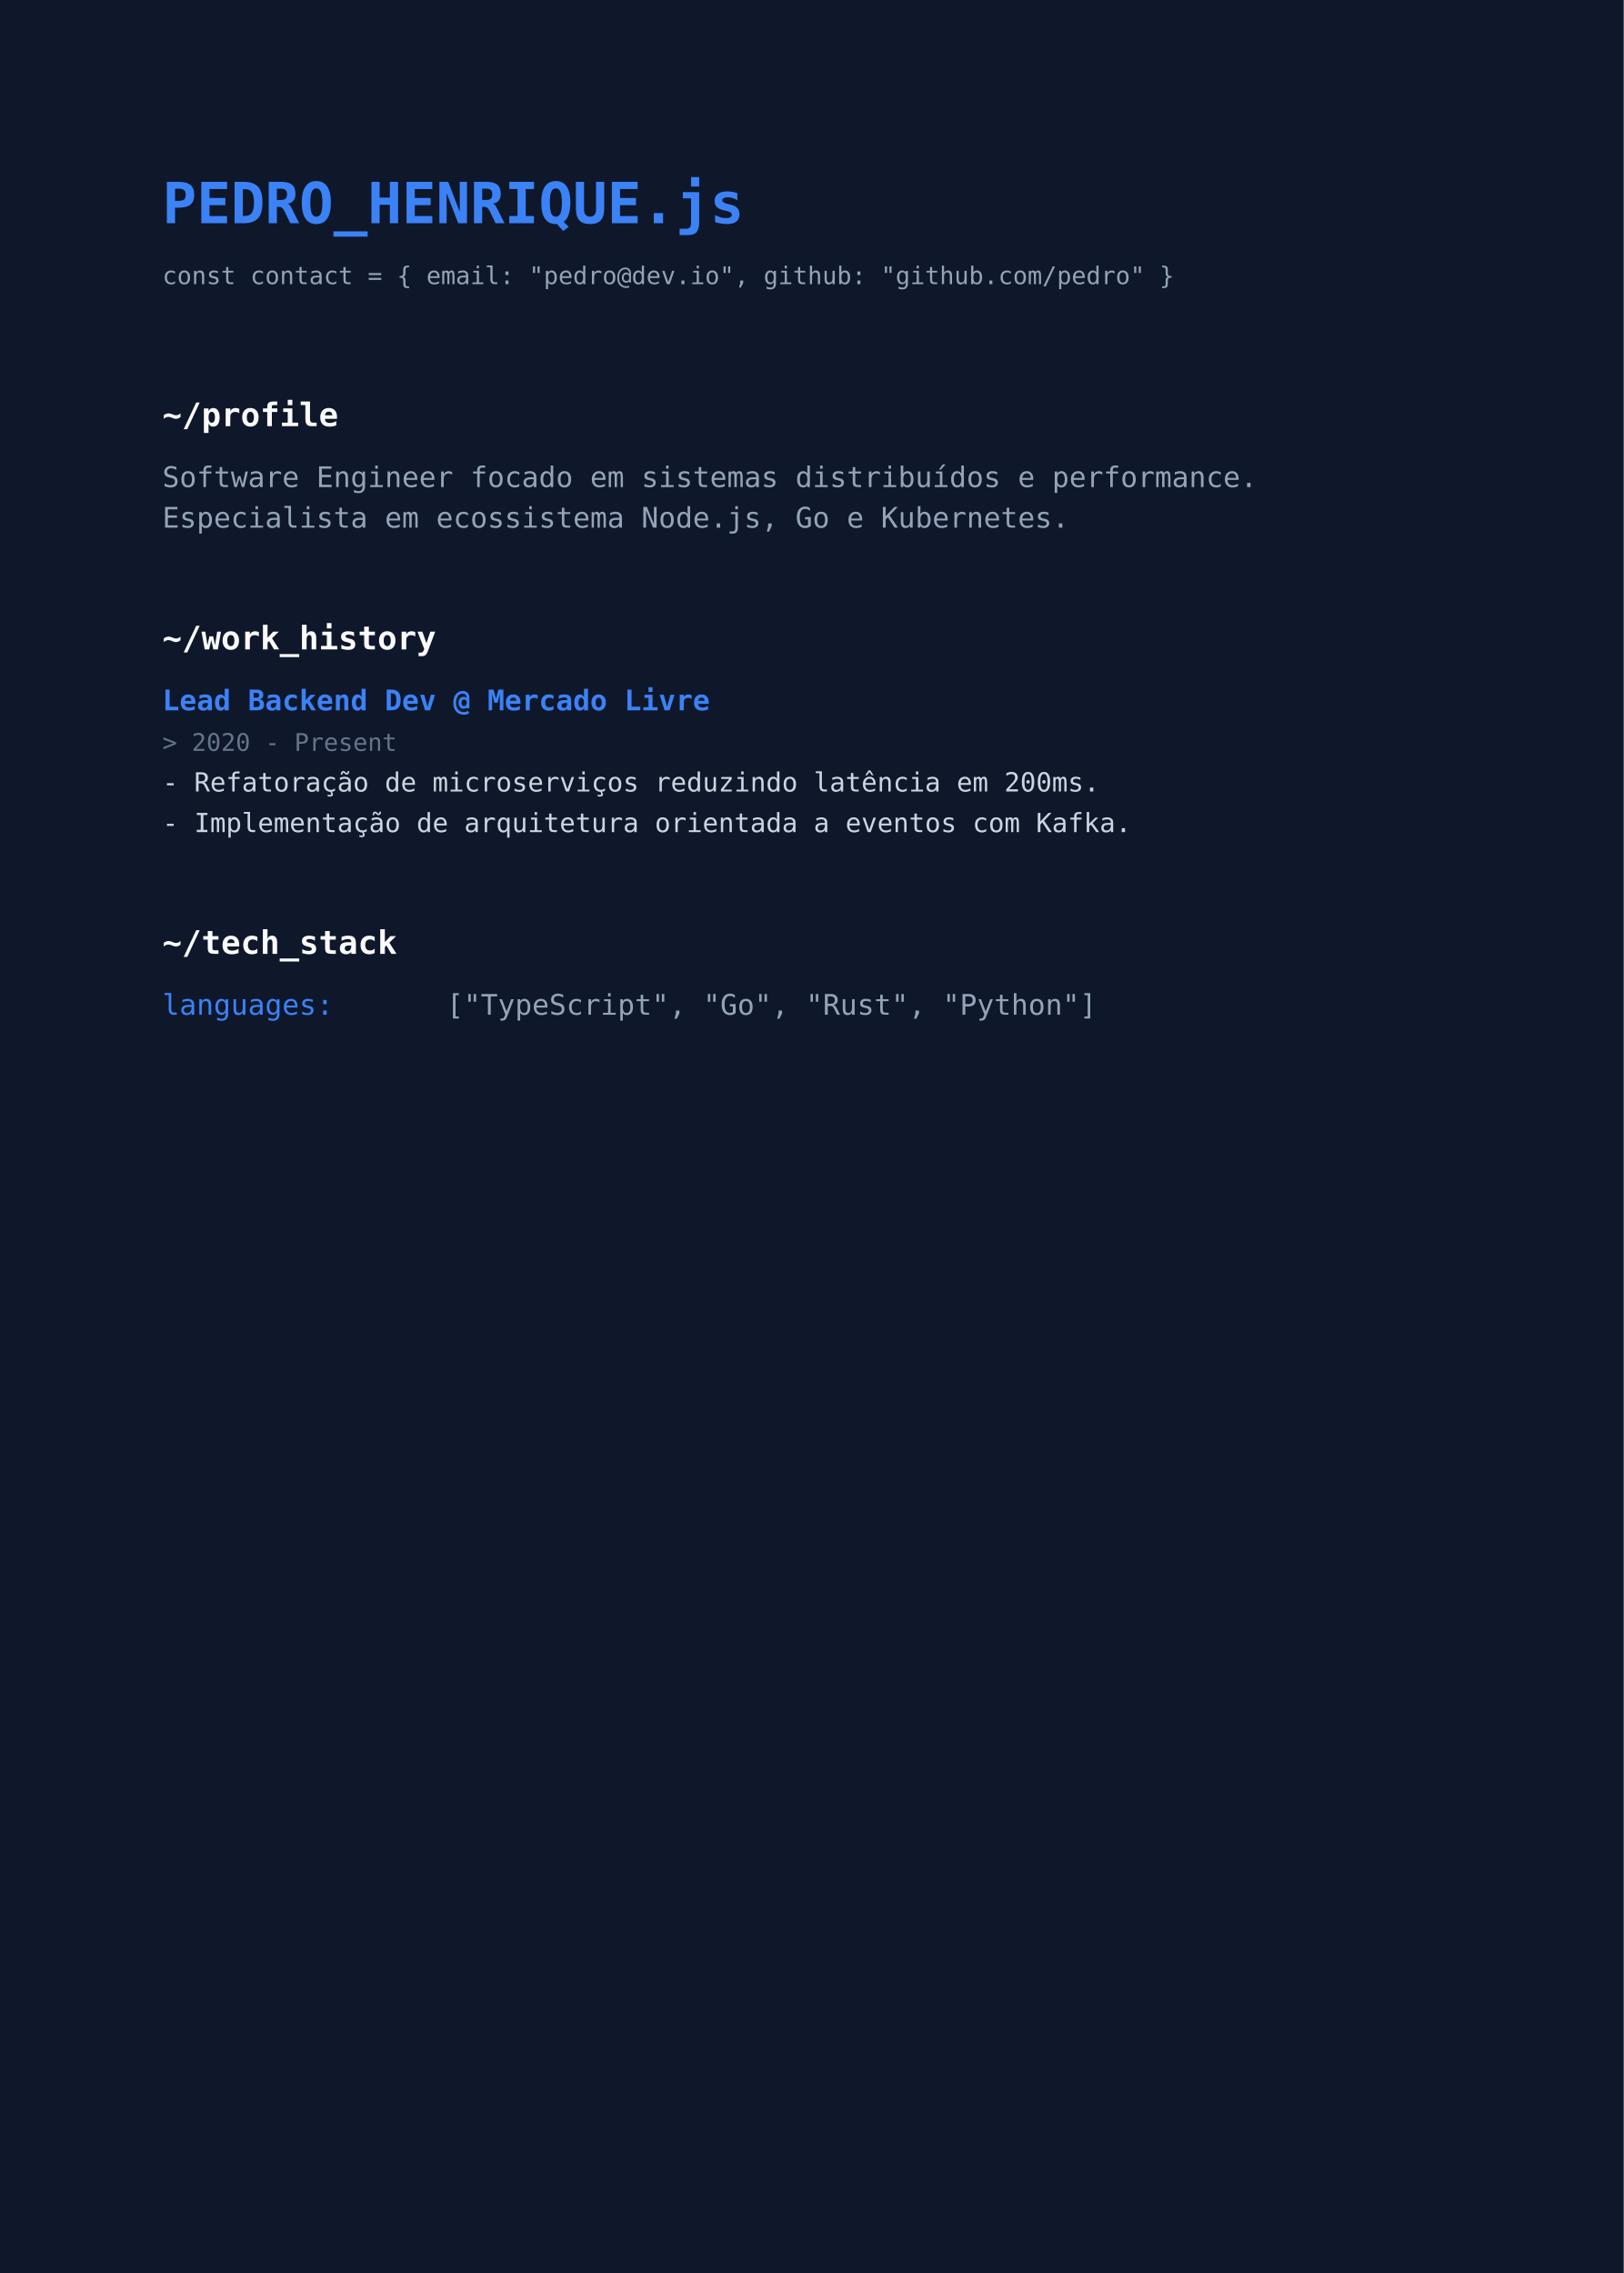
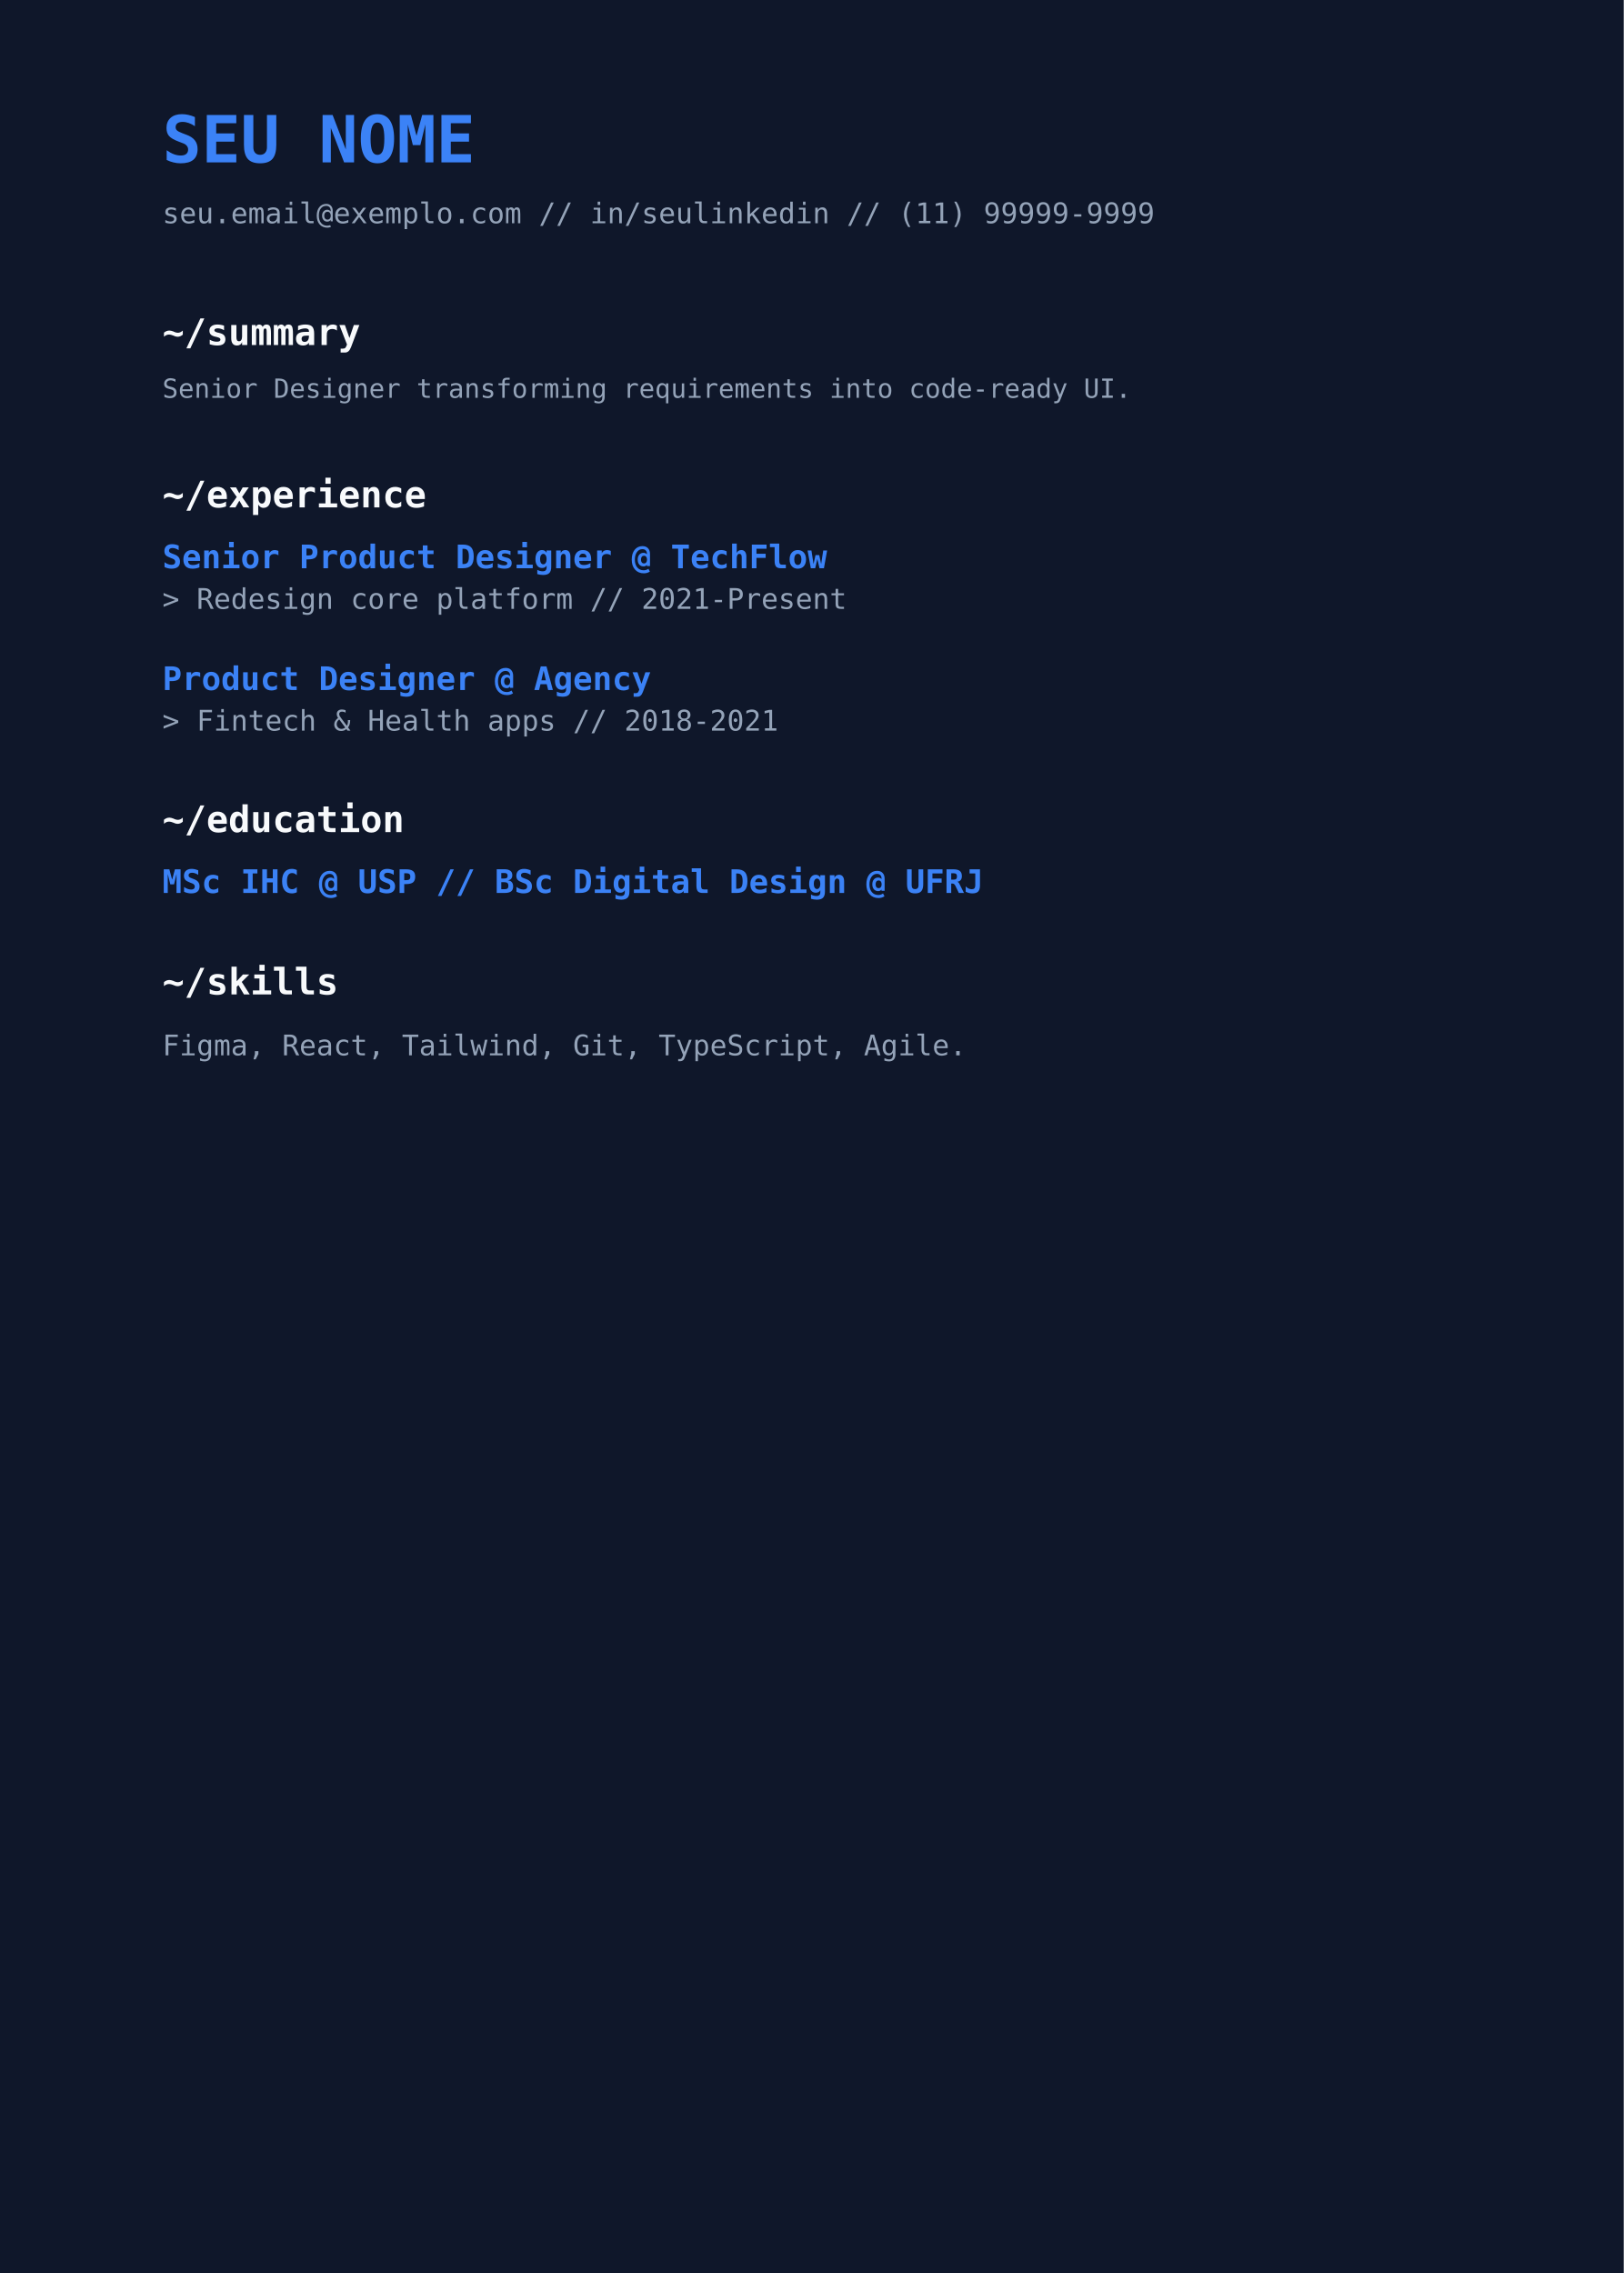
<svg xmlns="http://www.w3.org/2000/svg" width="400" height="560" viewBox="0 0 400 560" fill="none">
  <rect width="400" height="560" fill="#0F172A" />
-   <text x="40" y="55" font-family="monospace" font-size="14" font-weight="900" fill="#3B82F6">PEDRO_HENRIQUE.js</text>
-   <text x="40" y="70" font-family="monospace" font-size="6" fill="#94A3B8">const contact = { email: "pedro@dev.io", github: "github.com/pedro" }</text>
-   <text x="40" y="105" font-family="monospace" font-size="8" font-weight="900" fill="#F8FAFC">~/profile</text>
-   <text x="40" y="120" font-family="monospace" font-size="7" fill="#94A3B8">Software Engineer focado em sistemas distribuídos e performance.</text>
-   <text x="40" y="130" font-family="monospace" font-size="7" fill="#94A3B8">Especialista em ecossistema Node.js, Go e Kubernetes.</text>
-   <text x="40" y="160" font-family="monospace" font-size="8" font-weight="900" fill="#F8FAFC">~/work_history</text>
-   <text x="40" y="175" font-family="monospace" font-size="7" font-weight="bold" fill="#3B82F6">Lead Backend Dev @ Mercado Livre</text>
-   <text x="40" y="185" font-family="monospace" font-size="6" fill="#64748B">&gt; 2020 - Present</text>
-   <text x="40" y="195" font-family="monospace" font-size="6.5" fill="#CBD5E1">- Refatoração de microserviços reduzindo latência em 200ms.</text>
-   <text x="40" y="205" font-family="monospace" font-size="6.5" fill="#CBD5E1">- Implementação de arquitetura orientada a eventos com Kafka.</text>
-   <text x="40" y="235" font-family="monospace" font-size="8" font-weight="900" fill="#F8FAFC">~/tech_stack</text>
-   <text x="40" y="250" font-family="monospace" font-size="7" fill="#3B82F6">languages:</text>
-   <text x="110" y="250" font-family="monospace" font-size="7" fill="#94A3B8">["TypeScript", "Go", "Rust", "Python"]</text>
+   <text x="40" y="40" font-family="monospace" font-size="16" font-weight="900" fill="#3B82F6">SEU NOME</text>
+   <text x="40" y="55" font-family="monospace" font-size="7" fill="#94A3B8">seu.email@exemplo.com // in/seulinkedin // (11) 99999-9999</text>
+   <text x="40" y="85" font-family="monospace" font-size="9" font-weight="900" fill="#F8FAFC">~/summary</text>
+   <text x="40" y="98" font-family="monospace" font-size="6.5" fill="#94A3B8">Senior Designer transforming requirements into code-ready UI.</text>
+   <text x="40" y="125" font-family="monospace" font-size="9" font-weight="900" fill="#F8FAFC">~/experience</text>
+   <text x="40" y="140" font-family="monospace" font-size="8" font-weight="700" fill="#3B82F6">Senior Product Designer @ TechFlow</text>
+   <text x="40" y="150" font-family="monospace" font-size="7" fill="#94A3B8">&gt; Redesign core platform // 2021-Present</text>
+   <text x="40" y="170" font-family="monospace" font-size="8" font-weight="700" fill="#3B82F6">Product Designer @ Agency</text>
+   <text x="40" y="180" font-family="monospace" font-size="7" fill="#94A3B8">&gt; Fintech &amp; Health apps // 2018-2021</text>
+   <text x="40" y="205" font-family="monospace" font-size="9" font-weight="900" fill="#F8FAFC">~/education</text>
+   <text x="40" y="220" font-family="monospace" font-size="8" font-weight="700" fill="#3B82F6">MSc IHC @ USP // BSc Digital Design @ UFRJ</text>
+   <text x="40" y="245" font-family="monospace" font-size="9" font-weight="900" fill="#F8FAFC">~/skills</text>
+   <text x="40" y="260" font-family="monospace" font-size="7" fill="#94A3B8">Figma, React, Tailwind, Git, TypeScript, Agile.</text>
</svg>
